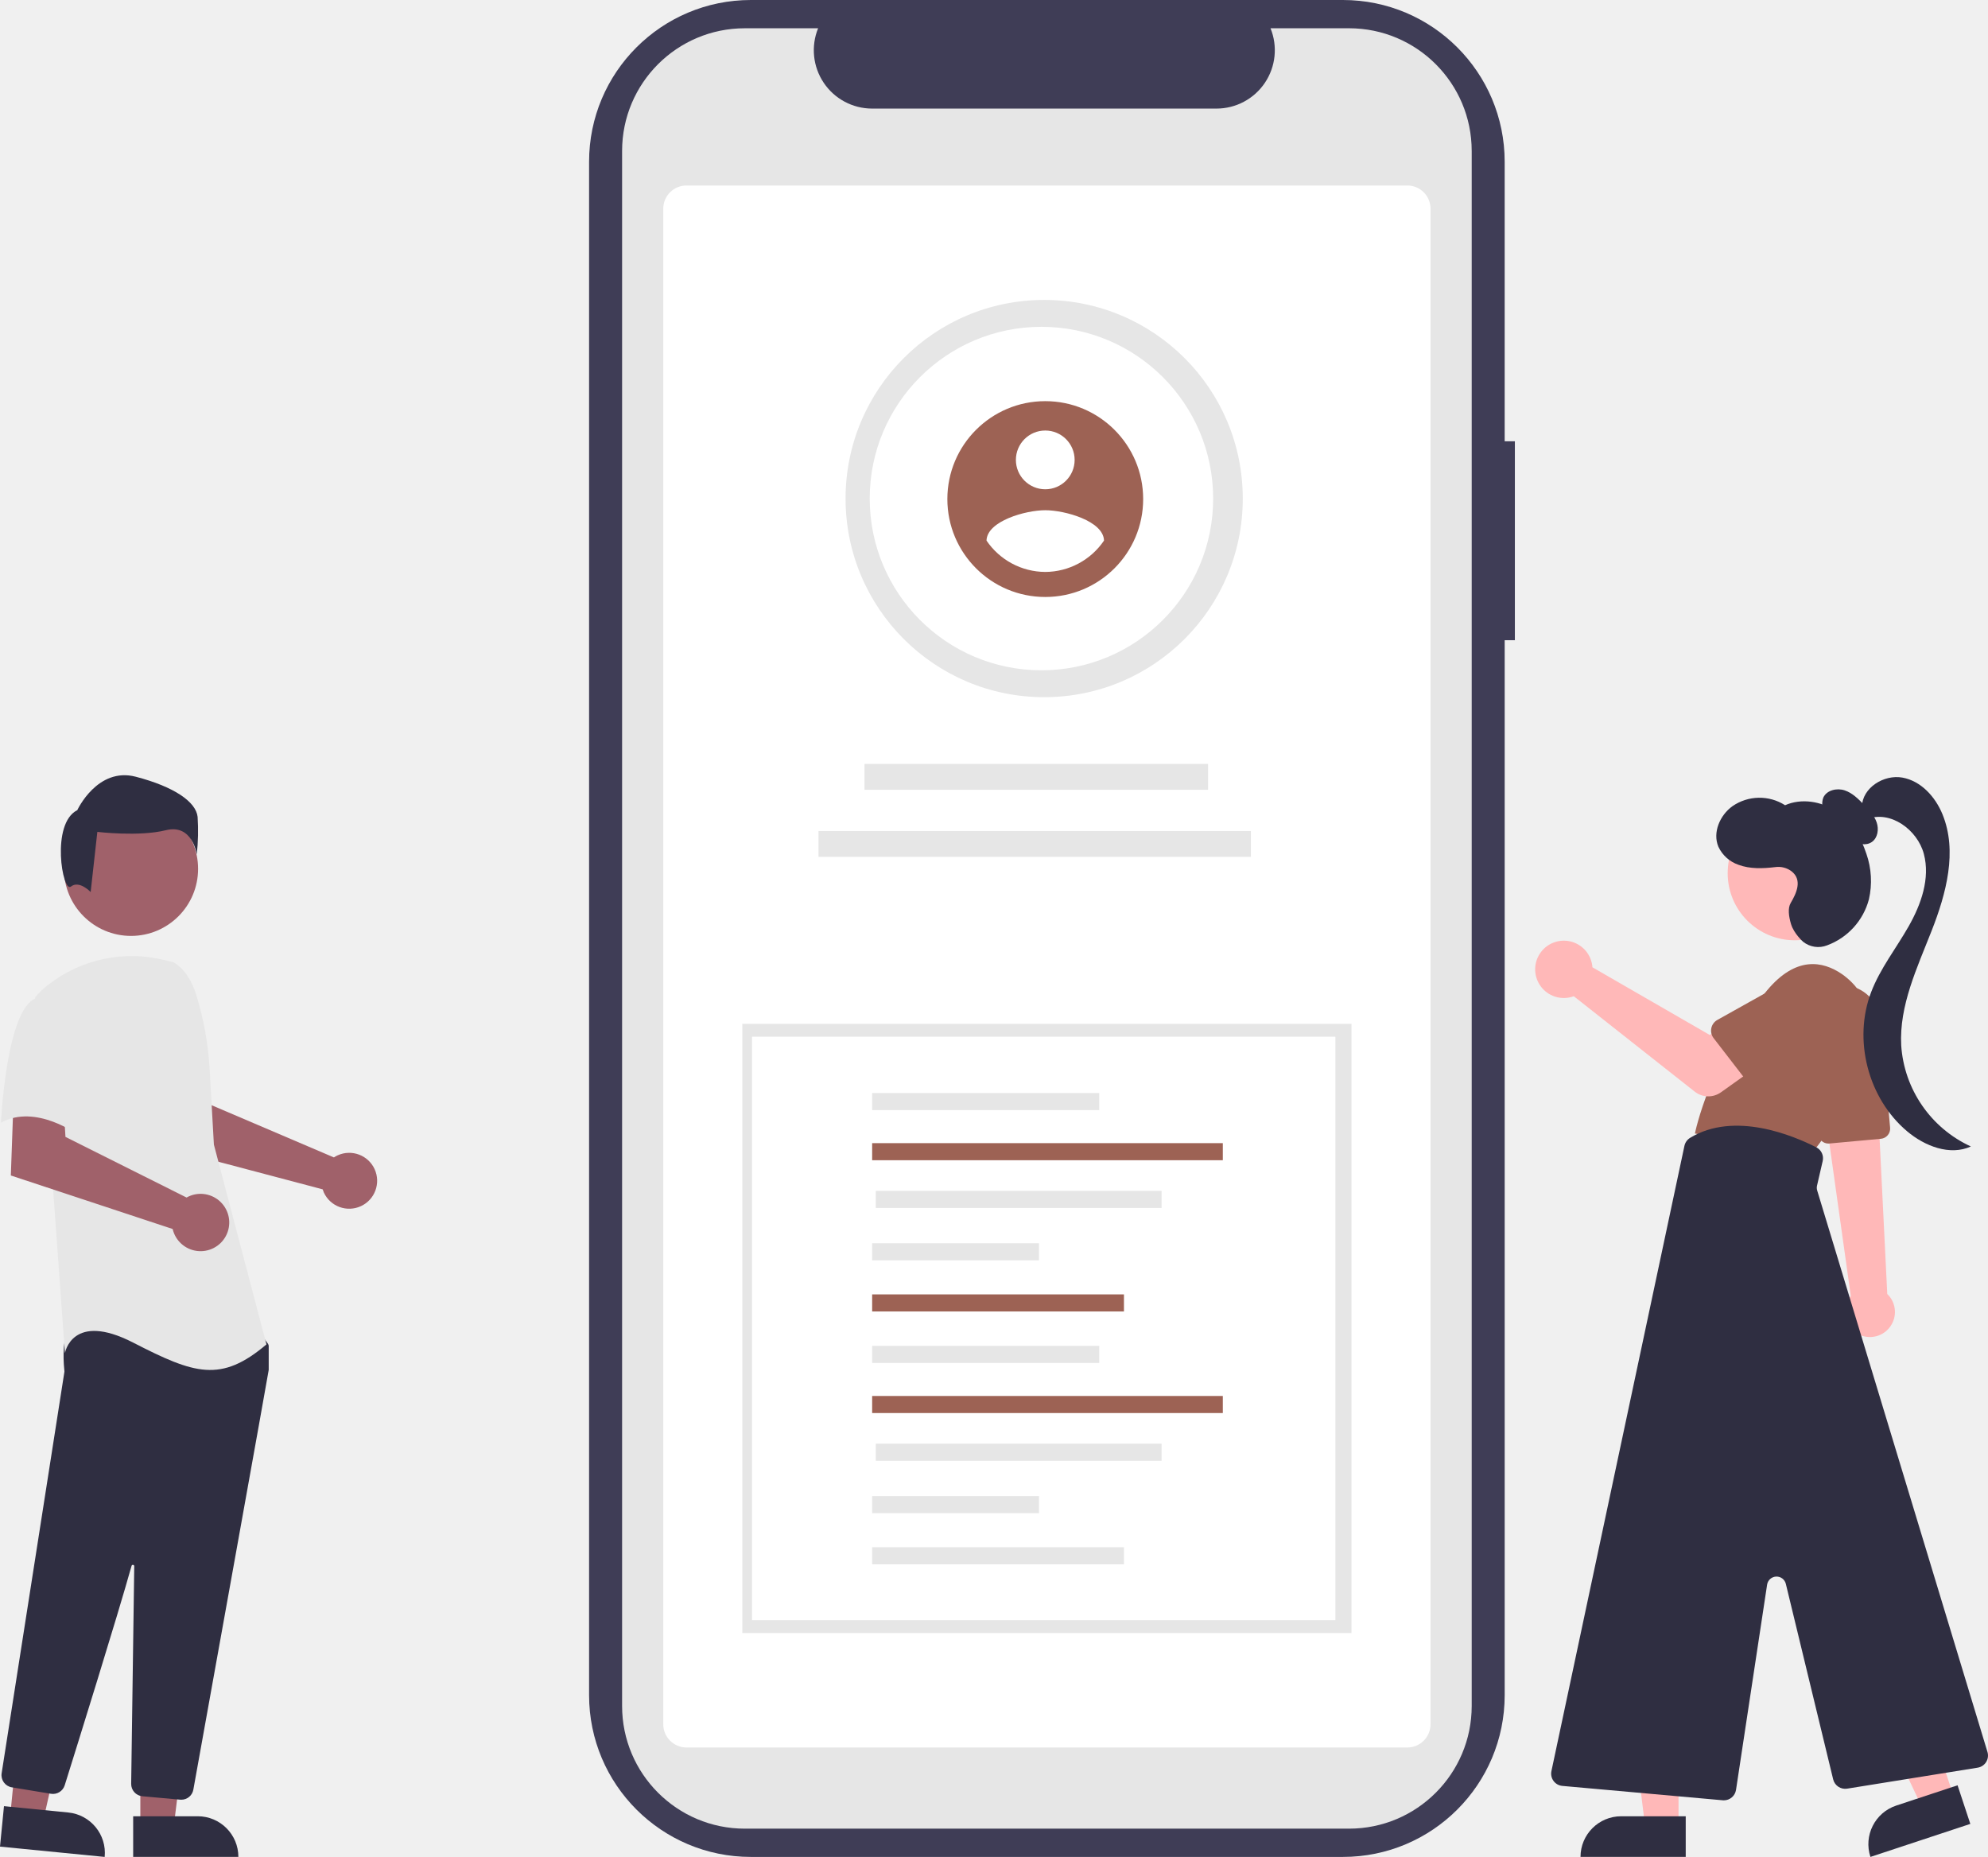
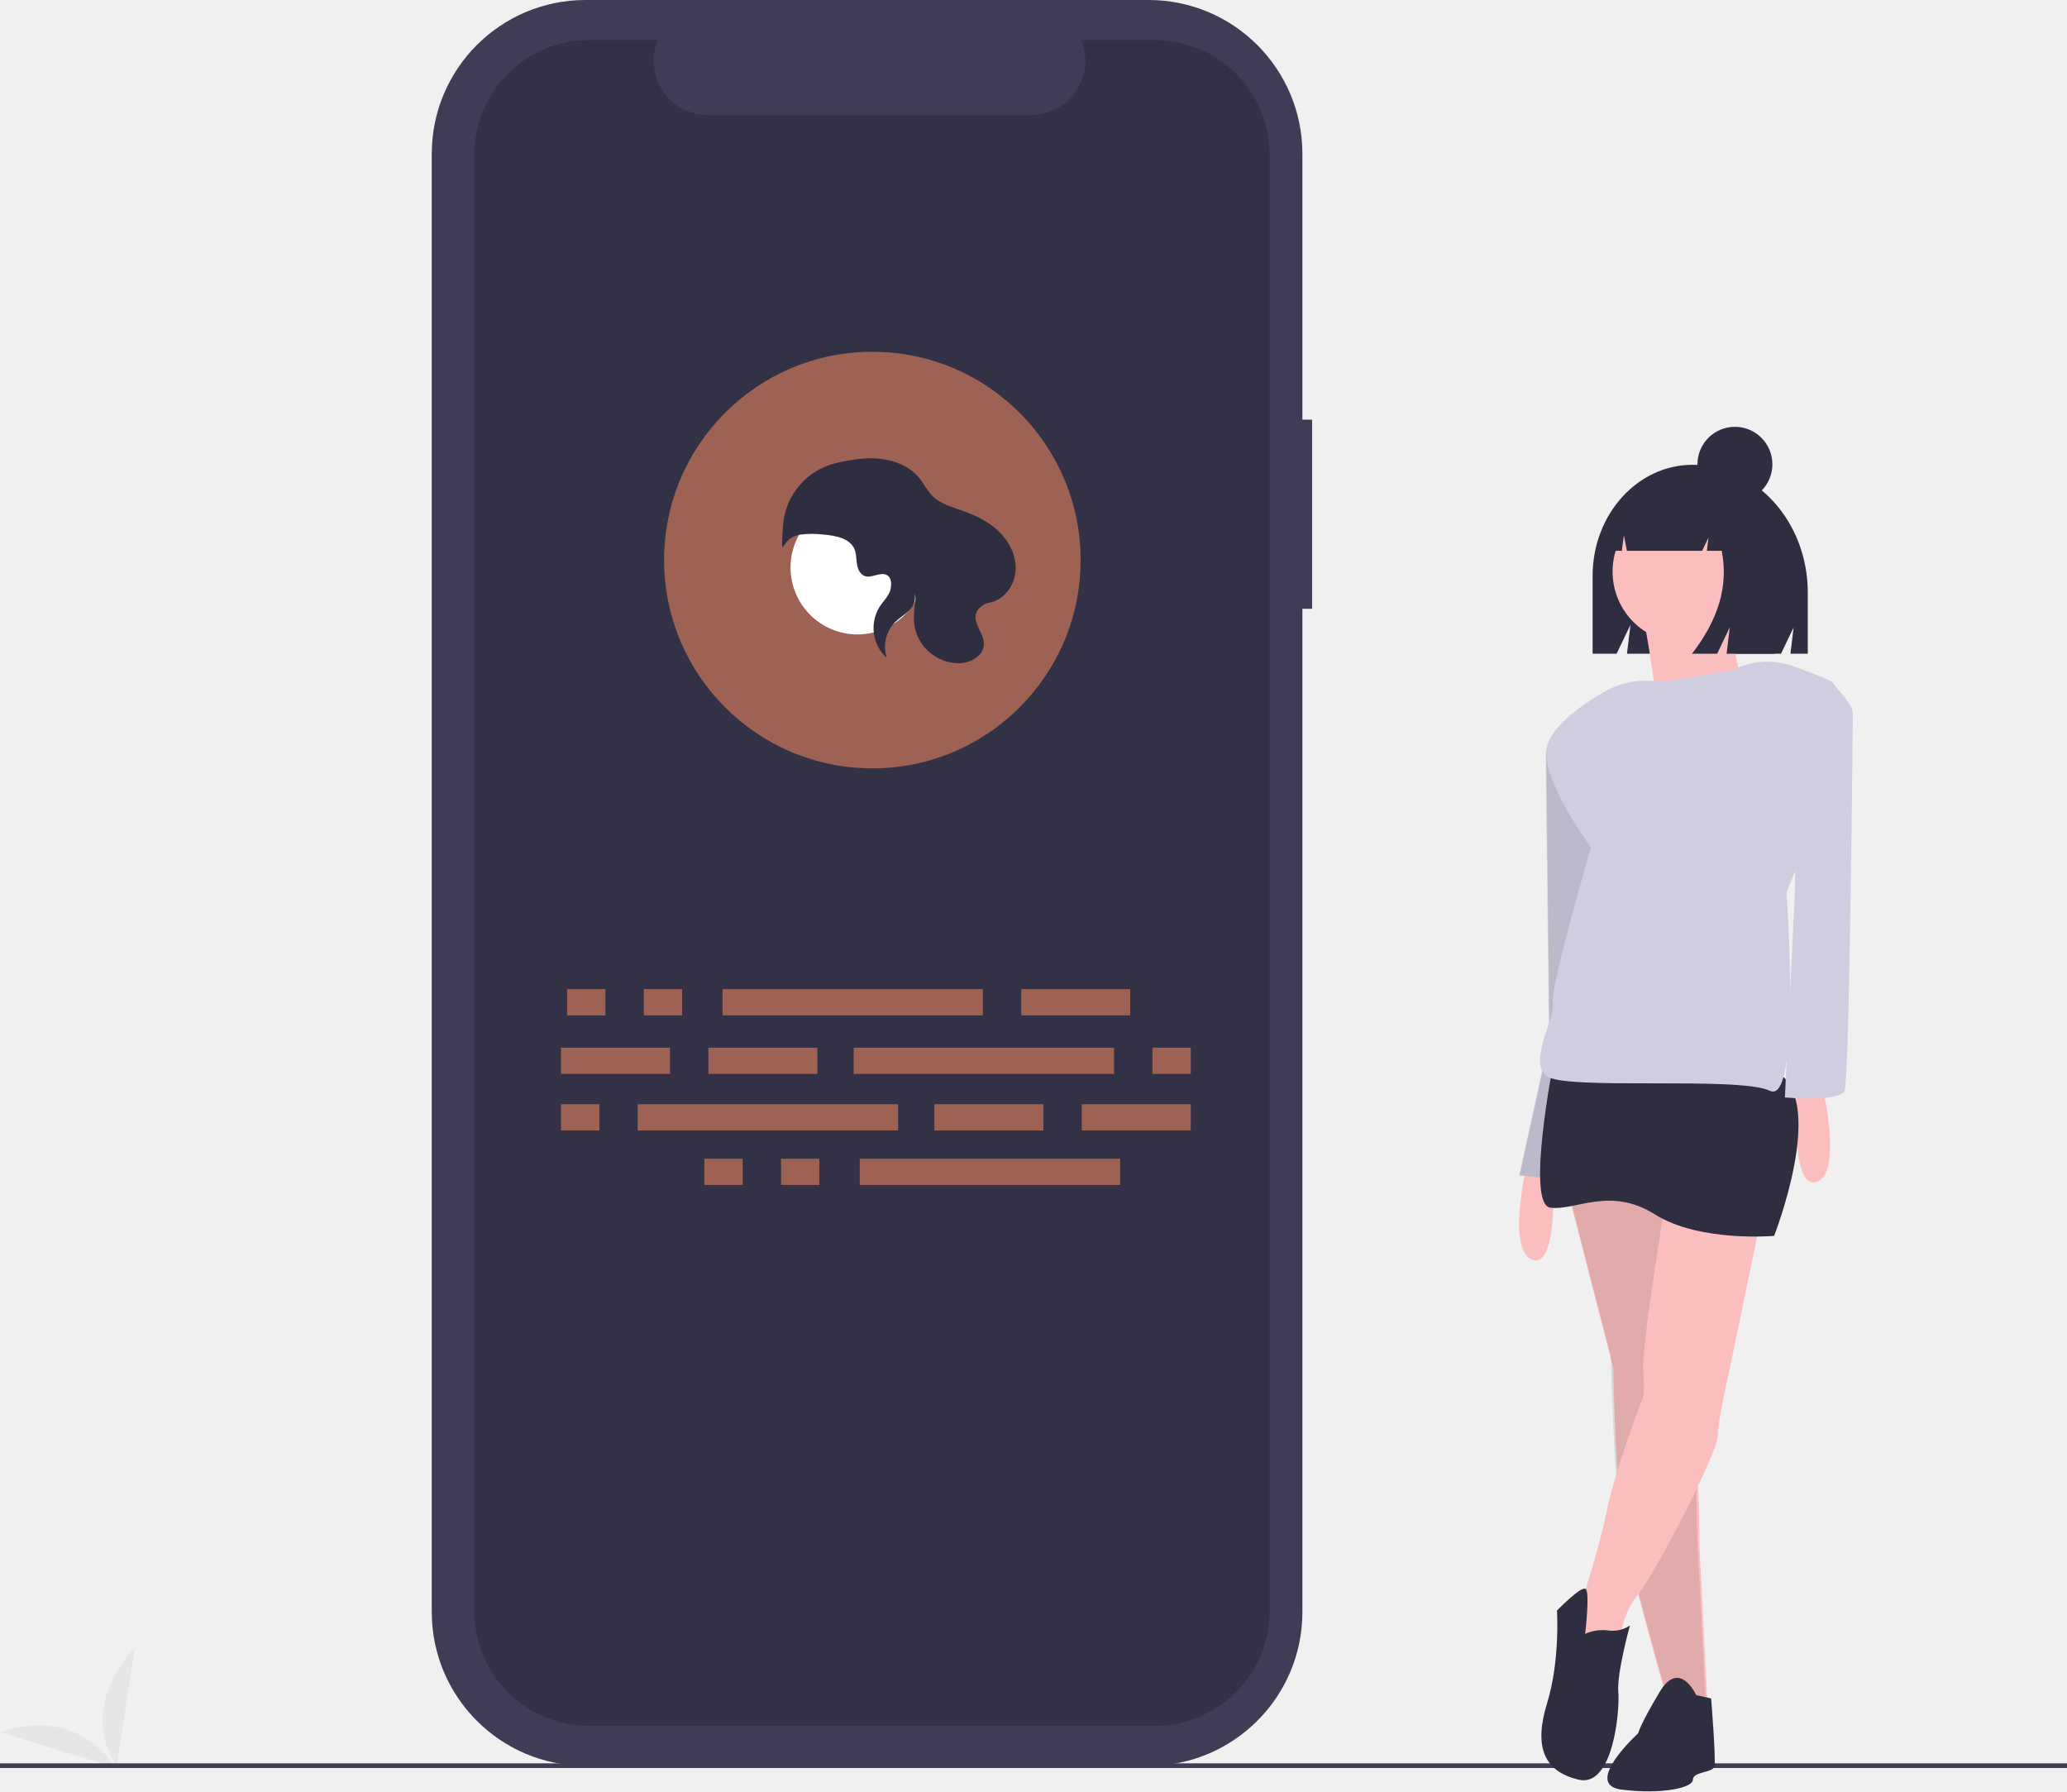
- <svg xmlns="http://www.w3.org/2000/svg" data-name="Layer 1" width="728.082" height="680.001" viewBox="0 0 728.082 680.001">
-   <path id="a55003b0-0446-4784-a3ce-c481a9759178-316" data-name="Path 339" d="M790.764,271.594h-3.736v-102.354a59.24,59.24,0,0,0-59.24-59.24h-216.846a59.24,59.24,0,0,0-59.24,59.24v561.521a59.24,59.24,0,0,0,59.24,59.24h216.85a59.24,59.24,0,0,0,59.24-59.24v-386.31h3.732Z" transform="translate(-235.959 -109.9995)" fill="#3f3d56" />
-   <path id="ad332593-d547-4870-8db7-c0503e6eb31e-317" data-name="Path 340" d="M774.954,165.275v569.452a44.93,44.93,0,0,1-44.913,44.923h-221.306a44.937,44.937,0,0,1-44.941-44.928v-569.447a44.936,44.936,0,0,1,44.941-44.922h26.845a21.364,21.364,0,0,0,19.764,29.411h126.168a21.364,21.364,0,0,0,19.76-29.415h28.756a44.93,44.93,0,0,1,44.922,44.913Z" transform="translate(-235.959 -109.9995)" fill="#e6e6e6" />
-   <path d="M751.374,749.925h-264a8.51,8.51,0,0,1-8.5-8.5v-555a8.51,8.51,0,0,1,8.5-8.5h264a8.51,8.51,0,0,1,8.5,8.5v555A8.51,8.51,0,0,1,751.374,749.925Z" transform="translate(-235.959 -109.9995)" fill="#fff" />
-   <circle id="edacdc74-dfad-4c1d-939b-d6c7a98a2115" data-name="Ellipse 56" cx="382.415" cy="182.571" r="72.736" fill="#e6e6e6" />
-   <circle id="aec4df6d-8b06-4bbe-8d40-2c8bcc37cf40" data-name="Ellipse 60" cx="381.415" cy="182.571" r="62.889" fill="#fff" />
-   <path id="b468b121-27e1-4684-879a-d4a6b6510a38-318" data-name="Path 341" d="M618.774,256.9a35.856,35.856,0,1,0,35.856,35.856,35.856,35.856,0,0,0-35.856-35.856Zm0,10.757a10.757,10.757,0,1,1-10.757,10.757,10.757,10.757,0,0,1,10.757-10.757Zm0,51.784a26.121,26.121,0,0,1-21.514-11.481c.172-7.171,14.342-11.119,21.514-11.119s21.341,3.948,21.514,11.119a26.164,26.164,0,0,1-21.514,11.484Z" transform="translate(-235.959 -109.9995)" fill="#9d6254" />
-   <rect id="af237293-25a3-489f-aa06-65014690590a" data-name="Rectangle 26" x="316.605" y="279.75" width="125.838" height="9.458" fill="#e6e6e6" />
-   <rect id="aecd757e-3845-4054-8ef4-8f3b3f1464a2" data-name="Rectangle 27" x="299.768" y="304.327" width="158.368" height="9.458" fill="#e6e6e6" />
-   <rect id="a528162f-764e-4523-bc44-e6dc5465582a" data-name="Rectangle 25-2" x="271.868" y="374.923" width="223.094" height="223.094" fill="#e6e6e6" />
-   <rect id="ac408f88-9589-4a26-924c-e7a781ddb6bc" data-name="Rectangle 25-3" x="275.415" y="379.643" width="213.655" height="213.655" fill="#fff" />
-   <g id="be47c712-4ebf-4226-80ad-879612060a69" data-name="Group 22">
-     <rect id="fadc6105-0551-448d-b6d9-436c4cc2b7a7" data-name="Rectangle 28" x="319.415" y="400.267" width="83.168" height="6.251" fill="#e6e6e6" />
-     <rect id="a4376b16-bb23-442d-8938-a8bcab4f190c" data-name="Rectangle 29" x="319.415" y="418.619" width="128.429" height="6.251" fill="#9d6254" />
-     <rect id="ae6c1c25-1aef-4af7-84b7-a99cb79f7c28" data-name="Rectangle 30" x="320.75" y="436.096" width="104.667" height="6.251" fill="#e6e6e6" />
-     <rect id="ad31106a-9486-4fc6-9d92-2d07f7dcec19" data-name="Rectangle 31" x="319.415" y="455.272" width="61.103" height="6.251" fill="#e6e6e6" />
-     <rect id="e133e237-d12d-4331-8259-b0f1b7869d24" data-name="Rectangle 32" x="319.415" y="474.003" width="92.22" height="6.251" fill="#9d6254" />
-     <rect id="a9ae706b-b3a6-4b62-8ac7-3a7f4cd0039d" data-name="Rectangle 38" x="319.415" y="492.851" width="83.168" height="6.251" fill="#e6e6e6" />
-     <rect id="bd082349-b2f2-4b60-be0c-57e16efac88b" data-name="Rectangle 39" x="319.415" y="511.202" width="128.429" height="6.251" fill="#9d6254" />
-     <rect id="ac0416d6-b57f-4bc7-9ff0-bb8dbe215cb0" data-name="Rectangle 40" x="320.75" y="528.679" width="104.667" height="6.251" fill="#e6e6e6" />
-     <rect id="b9702d28-4113-492b-a4b0-dbfc92fa702e" data-name="Rectangle 41" x="319.415" y="547.856" width="61.103" height="6.251" fill="#e6e6e6" />
-     <rect id="b41357bb-831a-49ca-b340-115c840dd657" data-name="Rectangle 42" x="319.415" y="566.587" width="92.22" height="6.251" fill="#e6e6e6" />
-   </g>
-   <g id="ac800076-fc8a-4256-a3b5-70e496d28429" data-name="Group 23">
-     <path id="b13647df-bb42-4a02-9bba-2700c526619d-319" data-name="Path 385" d="M928.727,595.025a9.13,9.13,0,1,1-15.852-9.064q.031-.053.062-.106a9.826,9.826,0,0,1,.86-1.22l-7.68-54.74-.23-1.64-1.56-11.17-.23-1.61.85.04,14.88.68,3.99.18.5,10.19,2.83,57.29a9.118,9.118,0,0,1,1.58,11.17Z" transform="translate(-235.959 -109.9995)" fill="#ffb8b8" />
-     <path id="bd34735f-0976-456f-8e45-072b5e73a744-320" data-name="Path 386" d="M905.931,528.751l18.895-1.733a3.73,3.73,0,0,0,3.364-4.037l-3.5-39.292a14.326,14.326,0,0,0-28.538,2.548q.036.406.096.809l5.666,38.54a3.724,3.724,0,0,0,3.678,3.181A2.639,2.639,0,0,0,905.931,528.751Z" transform="translate(-235.959 -109.9995)" fill="#9d6254" />
-     <path id="f1e660d0-c56f-45d1-8714-e8a3d2ffeea9-321" data-name="Path 387" d="M920.253,497.008a26.316,26.316,0,0,0-9.679-30.288c-7.125-4.875-16.875-6.625-27.375,5.875-21,25-26.5,52.5-26.5,52.5l43,7S914.322,514.22,920.253,497.008Z" transform="translate(-235.959 -109.9995)" fill="#9d6254" />
-     <path id="eb60bd0b-2a6b-4db7-a453-977e2259822f-322" data-name="Path 388" d="M850.706,778.614h-12.26l-5.832-47.288h18.094Z" transform="translate(-235.959 -109.9995)" fill="#ffb8b8" />
-     <path id="b4104c20-2c86-47e7-b6b0-d86d656d7ba2-323" data-name="Path 389" d="M814.805,789.997h38.531v-14.887h-23.644a14.887,14.887,0,0,0-14.887,14.887Z" transform="translate(-235.959 -109.9995)" fill="#2f2e41" />
-     <path id="b4e48bf6-fea8-48c3-adaa-b392a855b3f6-324" data-name="Path 390" d="M951.5,767.921l-11.64,3.848-20.38-43.068,17.18-5.679Z" transform="translate(-235.959 -109.9995)" fill="#ffb8b8" />
-     <path id="a6908023-9fbc-48a9-be4c-c86c0c45ebaf-325" data-name="Path 391" d="M920.983,789.997l36.584-12.092-4.672-14.135-22.45,7.42a14.887,14.887,0,0,0-9.463,18.807Z" transform="translate(-235.959 -109.9995)" fill="#2f2e41" />
-     <circle id="a687fec6-02c9-4040-89ed-32d713123e7f" data-name="Ellipse 65" cx="657.301" cy="319.761" r="24.561" fill="#ffb8b8" />
-     <path id="badfc474-5669-4d61-bc01-f70cc92406de-326" data-name="Path 392" d="M871.755,765.451l11.385-75.145a3.5,3.5,0,0,1,6.862-.3l17.338,71.612a4.533,4.533,0,0,0,5.088,3.385l47.825-7.686a4.5,4.5,0,0,0,3.593-5.75l-62.361-205.6a3.5,3.5,0,0,1-.061-1.8l2.076-9a4.484,4.484,0,0,0-2.327-5.014c-8.492-4.333-30-13.341-46.231-3.474a4.551,4.551,0,0,0-2.079,2.927l-48.716,228.97a4.5,4.5,0,0,0,4,5.419l58.757,5.262q.2.018.4.018a4.508,4.508,0,0,0,4.448-3.825Z" transform="translate(-235.959 -109.9995)" fill="#2f2e41" />
-     <path id="eb685785-93ca-4296-839e-b201e57ae5bb-327" data-name="Path 393" d="M909.546,412.407a18.58,18.58,0,0,1-4.855-4.22,6.3,6.3,0,0,1-.97-6.1c1.241-2.738,4.928-3.6,7.786-2.671s5.065,3.172,7.153,5.333c1.839,1.9,3.731,3.892,4.6,6.391s.424,5.668-1.746,7.185c-2.13,1.488-5.192.879-7.24-.719s-3.316-3.97-4.525-6.27Z" transform="translate(-235.959 -109.9995)" fill="#2f2e41" />
-     <path id="a7ccb8bb-f2b9-4447-b454-9c546e399f41-328" data-name="Path 394" d="M917.865,405.409c.136-6.92,8.024-11.883,14.837-10.656s12.049,7.035,14.67,13.441c5.538,13.535,1.381,28.979-3.955,42.6s-11.94,27.439-11.161,42.043a43.925,43.925,0,0,0,25.515,37c-7.688,3.485-16.878-.115-23.339-5.548-14.348-12.065-19.886-33.546-13.161-51.044,3.317-8.631,9.163-16.015,13.727-24.056s7.913-17.518,5.556-26.459-12.385-16.179-20.958-12.72Z" transform="translate(-235.959 -109.9995)" fill="#2f2e41" />
-     <path id="bd42e2a1-f38b-413b-b655-cc202f14f4c1-329" data-name="Path 395" d="M891.787,440.659c2.141-3.618,4.3-8.368.388-11.531a8.064,8.064,0,0,0-6.05-1.6c-4.412.532-9.217.751-13.488-.852a12.644,12.644,0,0,1-7.335-6.591c-2.2-5.224.556-11.572,5.165-14.874a17.4,17.4,0,0,1,19.258-.341c5.97-2.637,13.213-1.464,18.637,2.166s9.135,9.443,11.151,15.65a30.206,30.206,0,0,1,.923,16.615,24.692,24.692,0,0,1-15.316,16.879,8.892,8.892,0,0,1-8.782-1.3s-3.385-2.955-4.444-6.514C891.079,445.629,890.644,442.592,891.787,440.659Z" transform="translate(-235.959 -109.9995)" fill="#2f2e41" />
-     <path id="a0cecca8-8fe0-4420-9365-651f9eef8dd5-330" data-name="Path 397" d="M818.925,462.575a10.524,10.524,0,0,1,.239,1.64l42.957,24.782,10.441-6.011,11.131,14.572-17.45,12.438a8,8,0,0,1-9.6-.234l-44.3-34.946a10.5,10.5,0,1,1,6.576-12.241Z" transform="translate(-235.959 -109.9995)" fill="#ffb8b8" />
-     <path id="b21f2b01-13d8-4bae-8637-c810de2f9faf-331" data-name="Path 398" d="M863.558,490.171l13.884,17.994a4.5,4.5,0,0,0,6.8.373l15.717-16.321a12.5,12.5,0,0,0-14.926-20.056q-.204.152-.401.312l-19.712,11.022a4.5,4.5,0,0,0-1.365,6.676Z" transform="translate(-235.959 -109.9995)" fill="#9d6254" />
-   </g>
-   <g id="b22d1c68-5a77-444f-a5cc-3f82f20a89dd" data-name="Group 24">
-     <path id="e5b1612b-0075-49ae-a43a-e875f9772667-332" data-name="Path 552" d="M359.66,533.056a10.091,10.091,0,0,0-1.411.787l-44.852-19.143-1.6-11.815-17.922-.11,1.059,27.1,59.2,15.658a10.606,10.606,0,0,0,.448,1.208,10.235,10.235,0,1,0,5.079-13.682Z" transform="translate(-235.959 -109.9995)" fill="#a0616a" />
-     <path id="aa9c986c-d78a-4457-b2bb-b0791fabccea-333" data-name="Path 553" d="M287.357,778.615h12.26l5.832-47.288h-18.094Z" transform="translate(-235.959 -109.9995)" fill="#a0616a" />
-     <path id="b210f84f-9c85-4cf8-a59b-65b7d4fb35d0-334" data-name="Path 554" d="M308.374,775.112h-23.644v14.882h38.531a14.887,14.887,0,0,0-14.887-14.887h-0Z" transform="translate(-235.959 -109.9995)" fill="#2f2e41" />
-     <path id="f66096e0-a946-448d-a2e8-3cde5fe284ed-335" data-name="Path 555" d="M239.677,775.152l12.2,1.2,10.441-46.488-18.007-1.769Z" transform="translate(-235.959 -109.9995)" fill="#a0616a" />
-     <path id="fcefb2c9-d6d5-4bec-a5f5-cc8066a5bb74-336" data-name="Path 556" d="M260.944,773.728,237.418,771.411,235.959,786.224l38.337,3.776A14.884,14.884,0,0,0,260.943,773.728Z" transform="translate(-235.959 -109.9995)" fill="#2f2e41" />
-     <circle id="b1d8892c-f39d-4126-8224-86b256c1ff9d" data-name="Ellipse 84" cx="47.985" cy="318.169" r="24.561" fill="#a0616a" />
-     <path id="ac2d3eab-b9a5-4eb5-9d63-fe405943fbfc-337" data-name="Path 557" d="M302.357,769.053a4.471,4.471,0,0,0,4.415-3.7c6.341-35.219,27.088-150.4,27.584-153.593a1.416,1.416,0,0,0,.016-.222v-8.588a1.489,1.489,0,0,0-.279-.872l-2.74-3.838a1.479,1.479,0,0,0-1.144-.625c-15.622-.732-66.784-2.879-69.256.209h0c-2.482,3.1-1.6,12.507-1.4,14.36l-.01.193-22.985,147a4.512,4.512,0,0,0,3.715,5.135l14.356,2.365a4.521,4.521,0,0,0,5.025-3.093c4.44-14.188,19.329-61.918,24.489-80.387a.5.5,0,0,1,.981.139c-.258,17.606-.881,62.523-1.1,78.037l-.023,1.671a4.518,4.518,0,0,0,4.093,4.536l13.843,1.254A4.174,4.174,0,0,0,302.357,769.053Z" transform="translate(-235.959 -109.9995)" fill="#2f2e41" />
-     <path id="bbed60f3-1a89-4078-91d7-bc96163e326a-338" data-name="Path 99" d="M299.532,462.387c4.286,2.548,6.851,7.23,8.323,12a113.686,113.686,0,0,1,4.884,27.159l1.556,27.6,19.255,73.17c-16.689,14.121-26.315,10.911-48.781-.639s-25.032,3.851-25.032,3.851l-4.492-62.258-6.418-68.032a30.172,30.172,0,0,1,4.862-4.674,49.659,49.659,0,0,1,42.442-9Z" transform="translate(-235.959 -109.9995)" fill="#e6e6e6" />
-     <path id="ff536e95-7831-431c-8ca8-0e166a93b4bb-339" data-name="Path 558" d="M305.786,547.833a10.528,10.528,0,0,0-1.5.7l-44.35-22.2-.736-12.026-18.294-1.261-.98,27.413,59.266,19.6a10.5,10.5,0,1,0,6.593-12.232Z" transform="translate(-235.959 -109.9995)" fill="#a0616a" />
-     <path id="ed99b844-bab2-4090-afff-3e8d6994d5eb-340" data-name="Path 101" d="M249.147,475.545c-10.911,3.851-12.834,45.574-12.834,45.574,12.837-7.06,28.241,4.493,28.241,4.493s3.209-10.912,7.06-25.032a24.53,24.53,0,0,0-5.134-23.106S260.059,471.692,249.147,475.545Z" transform="translate(-235.959 -109.9995)" fill="#e6e6e6" />
-     <path id="a410275c-d14b-4b59-9c0e-be849f4d4fe2-341" data-name="Path 102" d="M261.926,434.664c3.06-2.448,7.235,2,7.235,2l2.448-22.031s15.3,1.833,25.094-.612,11.323,8.875,11.323,8.875a78.584,78.584,0,0,0,.306-13.771c-.612-5.508-8.568-11.017-22.645-14.689s-21.421,12.241-21.421,12.241C254.468,411.572,258.862,437.113,261.926,434.664Z" transform="translate(-235.959 -109.9995)" fill="#2f2e41" />
-   </g>
+ <svg xmlns="http://www.w3.org/2000/svg" data-name="Layer 1" width="888" height="769.428" viewBox="0 0 888 769.428">
+   <path d="M205.231,824.372S190.829,797.789,156,809.284Z" transform="translate(-156 -65.28579)" fill="#e6e6e6" />
+   <path d="M206.099,823.722s-17.811-22.639,7.896-50.882Z" transform="translate(-156 -65.28579)" fill="#e6e6e6" />
+   <rect y="757.412" width="888" height="2" fill="#3f3d56" />
+   <path d="M829.872,578.328l19.227,74.772s.712,52.697,4.985,73.348,18.515,70.5,18.515,70.5l17.091,2.848-3.561-69.787s0-42.015-3.561-51.272-10.682-103.969-10.682-103.969Z" transform="translate(-156 -65.28579)" fill="#fbbebe" />
+   <path d="M828.872,573.328l19.227,74.772s.712,52.697,4.985,73.348,18.515,70.5,18.515,70.5l17.091,2.848-3.561-69.787s0-42.015-3.561-51.272-10.682-103.969-10.682-103.969Z" transform="translate(-156 -65.28579)" opacity="0.1" />
+   <path d="M883.179,264.928h-0c-23.737,0-42.98,21.355-42.98,47.698v33.469h10.293l5.959-12.4-1.49,12.4h66.162l5.418-11.273-1.354,11.273H932.637v-26.279C932.637,289.503,910.494,264.928,883.179,264.928Z" transform="translate(-156 -65.28579)" fill="#2f2e41" />
+   <path d="M811.713,566.578s-8.545,36.318,2.848,39.879,8.545-39.879,8.545-39.879Z" transform="translate(-156 -65.28579)" fill="#fbbebe" />
+   <polygon points="669.955 316.854 664.258 323.263 665.683 446.46 652.864 504.853 681.349 507.702 695.591 390.202 691.319 330.384 669.955 316.854" fill="#d0cde1" />
+   <polygon points="669.697 316.854 664 323.263 665.424 446.46 652.606 504.853 681.091 507.702 695.333 390.202 691.06 330.384 669.697 316.854" opacity="0.1" />
+   <circle cx="723.376" cy="245.535" r="30.597" fill="#fbbebe" />
+   <path d="M861.834,329.18s8.975,46.508,4.896,51.403,43.244-8.975,43.244-8.975-15.503-31.821-7.343-49.771Z" transform="translate(-156 -65.28579)" fill="#fbbebe" />
+   <path d="M939.182,533.109s8.545,36.318-2.848,39.879-8.545-39.879-8.545-39.879Z" transform="translate(-156 -65.28579)" fill="#fbbebe" />
+   <path d="M873.311,569.783s-12.106,72.636-11.394,83.318,0,12.106,0,12.106-12.106,31.333-15.667,49.136-11.394,40.591-11.394,40.591-9.258,20.651-1.424,20.651,18.515-2.848,18.515-2.848a36.367,36.367,0,0,1,7.833-22.671c8.545-10.798,34.182-61.359,34.182-67.768s4.273-24.924,4.273-24.924l16.379-79.045Z" transform="translate(-156 -65.28579)" fill="#fbbebe" />
+   <path d="M823.463,521.359s-12.106,61.242-1.424,62.666,25.636-9.258,44.863,2.848,51.272,9.258,51.272,9.258,22.076-56.257,2.136-69.787S823.463,521.359,823.463,521.359Z" transform="translate(-156 -65.28579)" fill="#2f2e41" />
+   <path d="M836.993,767.039a18.969,18.969,0,0,1,9.97-1.424,13.005,13.005,0,0,0,9.258-2.136s-5.697,20.651-4.985,28.485-2.136,41.303-17.091,37.742-19.227-14.242-13.53-32.757,4.273-39.879,4.273-39.879,10.393-10.735,12.318-9.284S836.993,767.039,836.993,767.039Z" transform="translate(-156 -65.28579)" fill="#2f2e41" />
+   <path d="M884.705,793.388s-7.121-15.667-15.667-1.424-9.258,17.803-9.258,17.803-24.212,22.076-7.121,24.212,30.621-.712,30.621-4.273,8.545-2.848,9.258-5.697-1.424-29.197-1.424-29.197Z" transform="translate(-156 -65.28579)" fill="#2f2e41" />
+   <path d="M900.728,352.943h0s-29.909,5.697-33.469,4.985a17.675,17.675,0,0,0-2.427-.257A35.988,35.988,0,0,0,844.953,362.6c-9.917,5.76-24.695,16.012-24.695,25.949,0,14.954,19.227,40.591,19.227,40.591s-17.803,61.242-16.379,66.939-10.682,24.924-2.848,31.333,82.606,0,96.136,6.409,7.121-85.454,7.121-85.454,36.318-83.318,17.803-91.151c-5.991-2.535-11.162-4.473-15.416-5.935A32.589,32.589,0,0,0,900.728,352.943Z" transform="translate(-156 -65.28579)" fill="#d0cde1" />
+   <path d="M928.5,357.928l16.34,2.7S952,367.898,952,371.458s-1.424,157.378-3.561,162.363-25.636,2.848-25.636,2.848l4.273-87.59Z" transform="translate(-156 -65.28579)" fill="#d0cde1" />
+   <path d="M895.397,278.068a22.541,22.541,0,0,0-17.785-9.076H876.768c-16.269,0-29.458,14.722-29.458,32.882v0h5.451l.88-6.701,1.291,6.701h32.332l2.709-5.669-.677,5.669h6.361q4.452,22.111-12.794,44.221H893.698l5.418-11.339-1.354,11.339h20.655l4.063-26.079C922.479,300.485,911.131,283.923,895.397,278.068Z" transform="translate(-156 -65.28579)" fill="#2f2e41" />
+   <circle cx="745.336" cy="199.43" r="16.098" fill="#2f2e41" />
+   <path d="M719.687,245.529h-4.167V131.362A66.077,66.077,0,0,0,649.443,65.286H407.565a66.077,66.077,0,0,0-66.077,66.077V757.69a66.077,66.077,0,0,0,66.077,66.077H649.443a66.077,66.077,0,0,0,66.077-66.077V326.795h4.167Z" transform="translate(-156 -65.28579)" fill="#3f3d56" />
+   <path d="M652.109,82.477h-31.573a23.444,23.444,0,0,1-21.706,32.298H460.262a23.444,23.444,0,0,1-21.706-32.298H409.067a49.345,49.345,0,0,0-49.345,49.345V757.231a49.345,49.345,0,0,0,49.345,49.345H652.109a49.345,49.345,0,0,0,49.345-49.345V131.822A49.345,49.345,0,0,0,652.109,82.477Z" transform="translate(-156 -65.28579)" opacity="0.2" />
+   <rect x="594.724" y="490.149" width="46.824" height="11.273" transform="translate(1080.272 926.2838) rotate(-180)" fill="#9d6254" />
+   <rect x="432.573" y="490.149" width="16.475" height="11.273" transform="translate(725.6215 926.2838) rotate(-180)" fill="#9d6254" />
+   <rect x="399.623" y="490.149" width="16.475" height="11.273" transform="translate(659.7207 926.2838) rotate(-180)" fill="#9d6254" />
+   <rect x="466.391" y="490.149" width="111.858" height="11.273" transform="translate(888.6395 926.2838) rotate(-180)" fill="#9d6254" />
+   <rect x="491.537" y="562.986" width="16.475" height="11.273" transform="translate(843.5495 1071.959) rotate(-180)" fill="#9d6254" />
+   <rect x="458.587" y="562.986" width="16.475" height="11.273" transform="translate(777.6486 1071.959) rotate(-180)" fill="#9d6254" />
+   <rect x="525.355" y="562.986" width="111.858" height="11.273" transform="translate(1006.567 1071.959) rotate(-180)" fill="#9d6254" />
+   <rect x="460.321" y="515.295" width="46.824" height="11.273" transform="translate(811.4661 976.5766) rotate(-180)" fill="#9d6254" />
+   <rect x="397.021" y="515.295" width="46.824" height="11.273" transform="translate(684.867 976.5766) rotate(-180)" fill="#9d6254" />
+   <rect x="651.087" y="515.295" width="16.475" height="11.273" transform="translate(1162.649 976.5766) rotate(-180)" fill="#9d6254" />
+   <rect x="522.753" y="515.295" width="111.858" height="11.273" transform="translate(1001.365 976.5766) rotate(-180)" fill="#9d6254" />
+   <rect x="401.438" y="474.288" width="46.824" height="11.273" fill="#9d6254" />
+   <rect x="464.738" y="474.288" width="46.824" height="11.273" fill="#9d6254" />
+   <rect x="241.021" y="474.288" width="16.475" height="11.273" fill="#9d6254" />
+   <rect x="273.972" y="474.288" width="111.858" height="11.273" fill="#9d6254" />
+   <circle cx="374.773" cy="240.562" r="89.47" fill="#9d6254" />
+   <circle cx="368.383" cy="243.757" r="28.758" fill="#fff" />
+   <path d="M525.257,310.765c-1.789-2.754-.885-6.499-2.14-9.534-1.971-4.766-8.095-5.883-13.234-6.318a39.445,39.445,0,0,0-10.254.027,9.841,9.841,0,0,0-7.111,5.156c-.76,1.525-.568-3.253-.081-9.386a29.646,29.646,0,0,1,22.736-26.522q.109-.026.216-.05c6.257-1.443,12.709-2.506,19.086-1.756s12.734,3.502,16.714,8.541c1.819,2.303,3.105,5.019,5.136,7.138,3.568,3.723,8.857,5.078,13.715,6.805,5.495,1.954,10.836,4.634,15.039,8.677s7.182,9.583,7.27,15.414c.103,6.802-4.224,13.821-11.196,15.162a7.827,7.827,0,0,0-3.343,1.443c-6.657,5.162.937,10.565.884,16.376-.044,4.849-5.442,8.009-10.285,8.235A19.516,19.516,0,0,1,548.971,334.731c-.73-3.979-.166-8.066.309-12.084.544-4.599-9.36-15.428-2.818-7.491a11.383,11.383,0,0,1,2.501,5.267c1.089,6.341-4.682,8.474-8.32,11.988a15.078,15.078,0,0,0-3.65,15.52,17.383,17.383,0,0,1-3.159-21.952c1.172-1.798,2.682-3.362,3.794-5.197,1.735-2.865,2.213-9.095-2.642-8.924C531.52,311.98,527.92,314.865,525.257,310.765Z" transform="translate(-156 -65.28579)" fill="#2f2e41" />
</svg>
